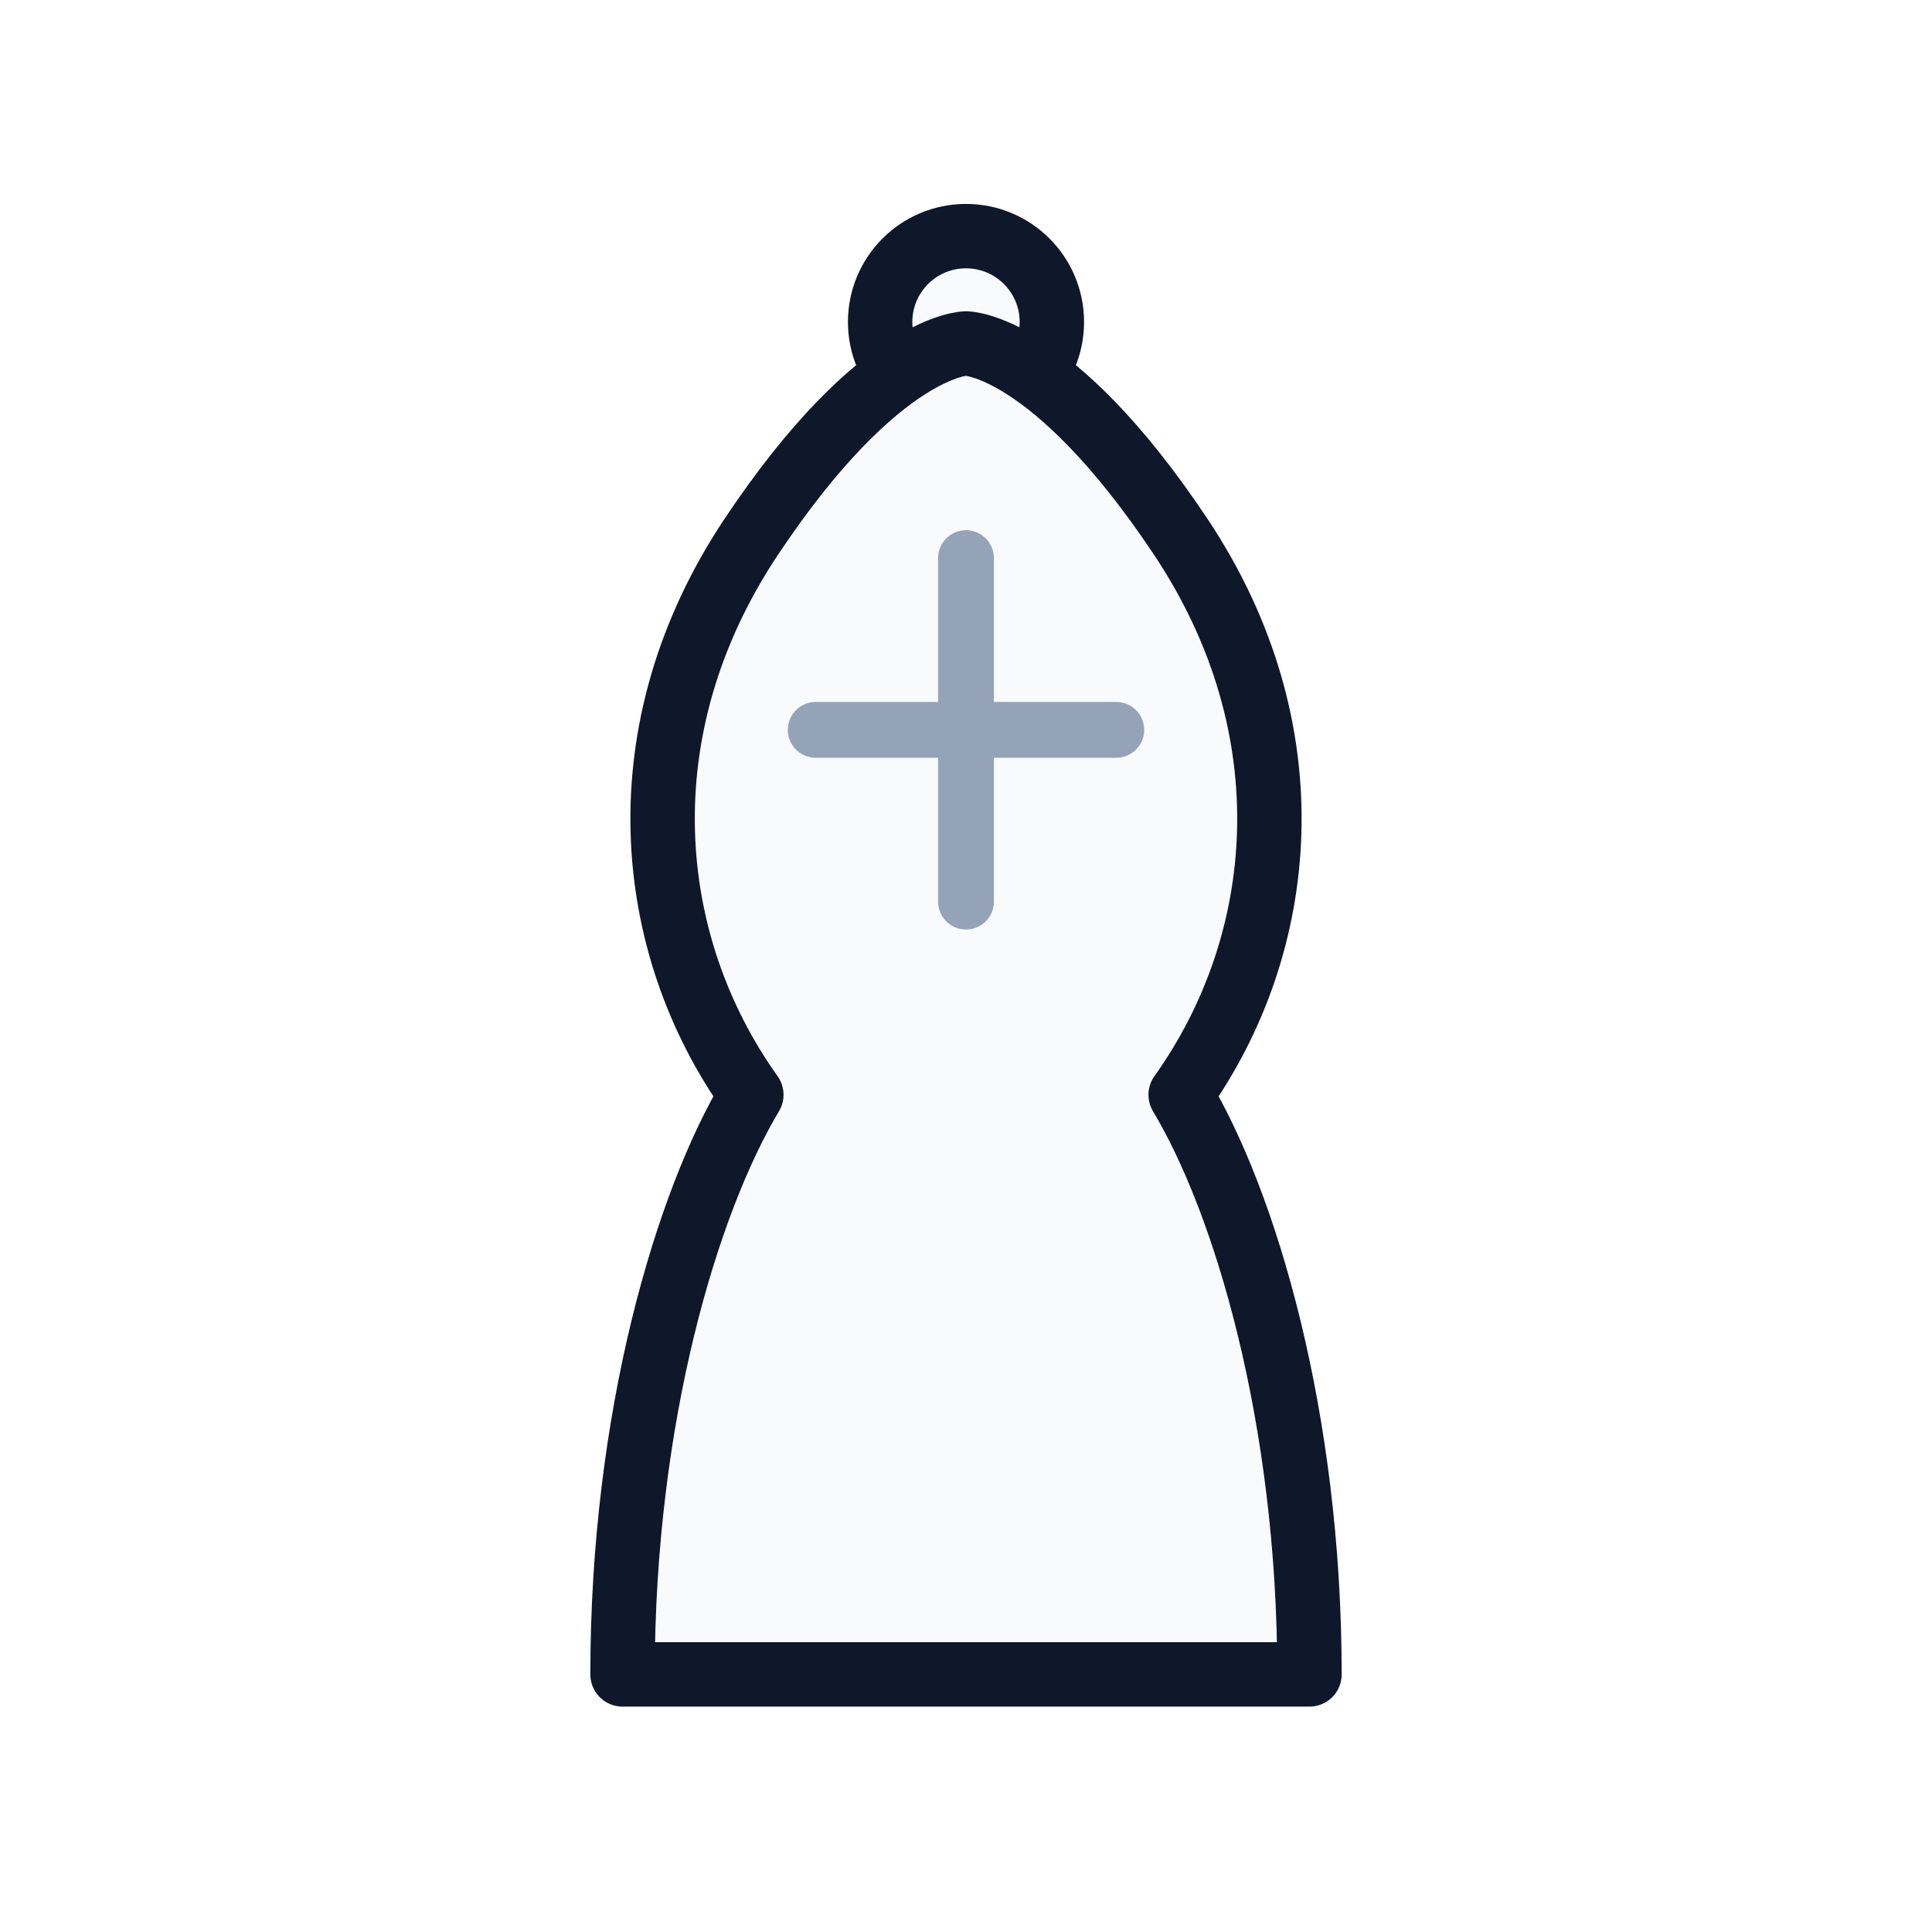
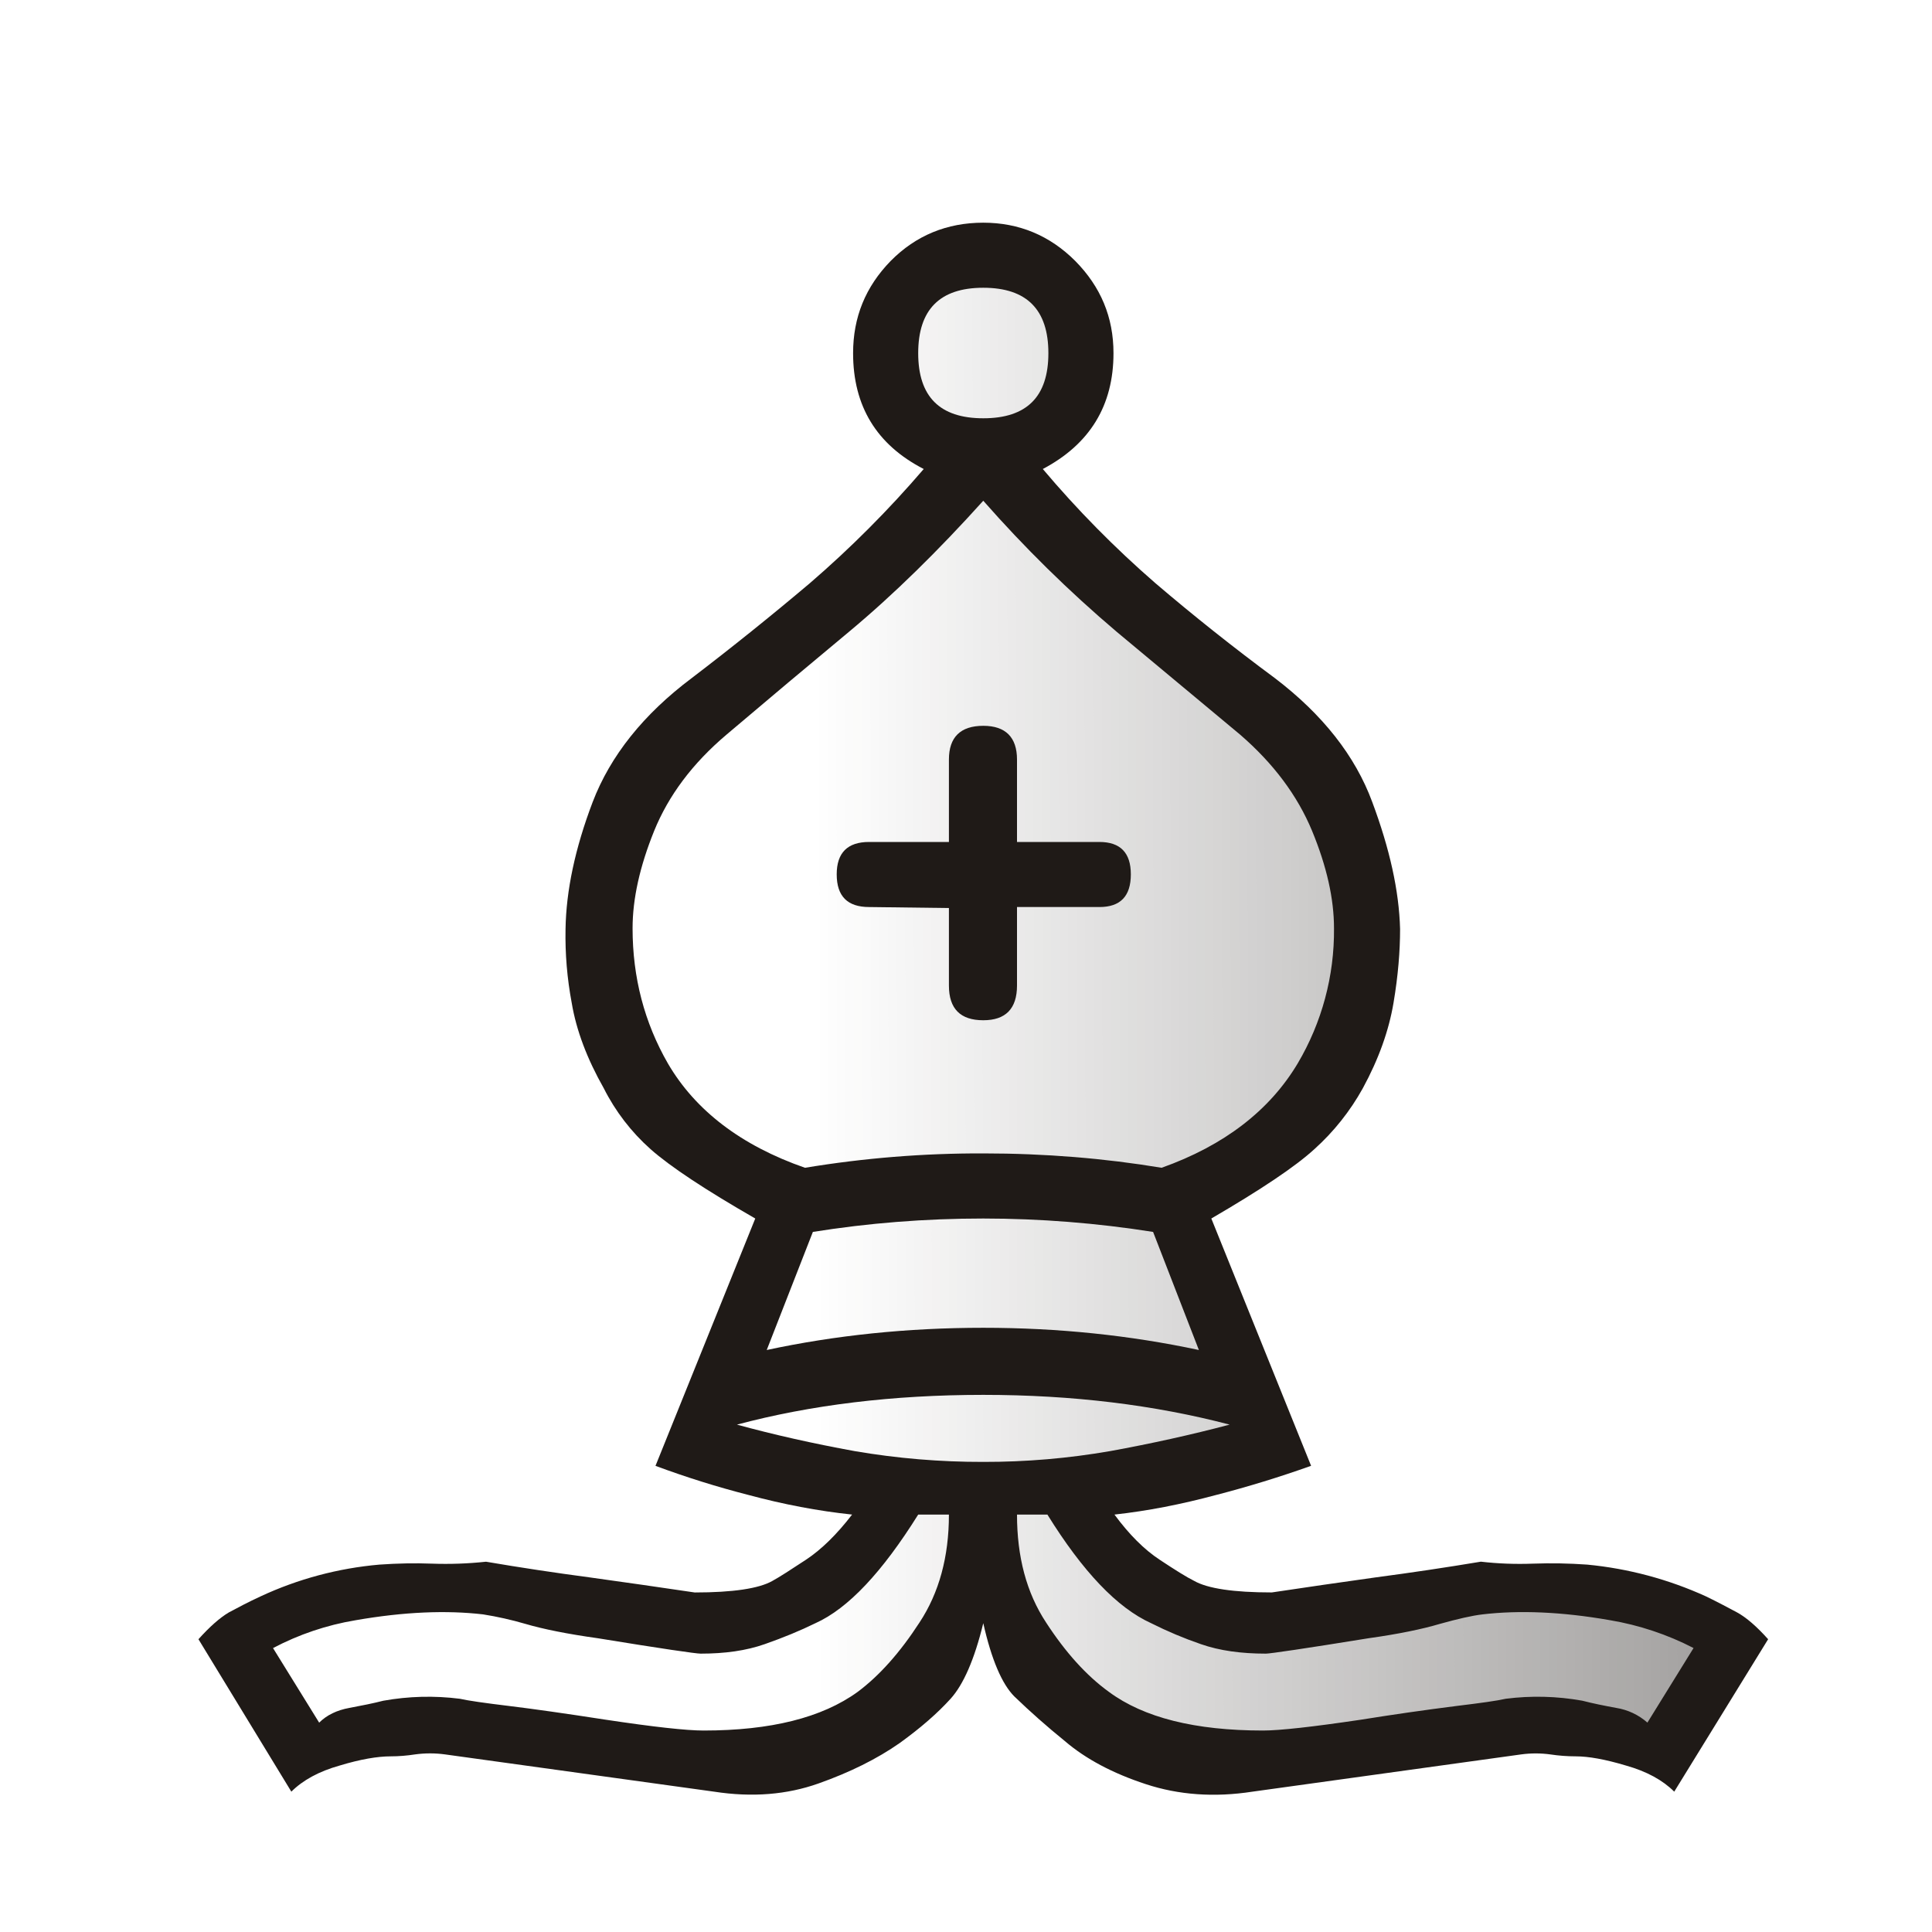
- <svg xmlns="http://www.w3.org/2000/svg" viewBox="0 0 45 45">
-   <g fill="#f8fafc" stroke="#0f172a" stroke-width="1.5" stroke-linecap="round" stroke-linejoin="round">
-     <circle cx="22.5" cy="7.5" r="2" />
-     <path d="M 14.5,39 L 30.5,39 C 30.5,33 29,28 27.5,25.5 C 30,22 30.5,17 27.5,12.5 C 24.5,8 22.5,8 22.5,8 C 22.5,8 20.5,8 17.5,12.5 C 14.5,17 15,22 17.5,25.5 C 16,28 14.5,33 14.5,39 Z" />
-     <path d="M 22.5,13 L 22.5,21 M 19,17 L 26,17" stroke="#94a3b8" stroke-width="1.3" />
-   </g>
+ <svg xmlns="http://www.w3.org/2000/svg" style="color-scheme:light only" width="50mm" height="50mm" fill-rule="evenodd" clip-rule="evenodd" image-rendering="optimizeQuality" shape-rendering="geometricPrecision" text-rendering="geometricPrecision" viewBox="0 0 50 50">
+   <linearGradient id="a" x1="21.13" x2="77.641" y1="37.592" y2="37.469" gradientUnits="userSpaceOnUse">
+     <stop offset="0" stop-color="#fff" />
+     <stop offset="1" stop-color="#fff" stop-opacity="0" />
+   </linearGradient>
+   <path fill="#1f1a17" d="M25.447 42.008c-.228.94-.516 1.592-.846 1.956s-.762.745-1.313 1.143c-.592.415-1.295.762-2.108 1.05s-1.71.364-2.7.211l-6.969-.965a2.858 2.858 0 0 0-.762 0c-.22.034-.432.051-.635.051-.347 0-.787.076-1.32.237-.542.152-.957.381-1.254.677l-2.404-3.945c.296-.33.559-.559.787-.694.237-.127.508-.271.821-.415a9.179 9.179 0 0 1 3.074-.822c.466-.033.923-.042 1.363-.025a9.8 9.8 0 0 0 1.397-.05c.89.152 1.786.287 2.684.406.906.127 1.812.254 2.718.39.99 0 1.66-.102 2.006-.297.187-.102.474-.288.872-.55.398-.263.796-.652 1.194-1.169-.88-.093-1.77-.262-2.684-.508a24.094 24.094 0 0 1-2.404-.753l2.582-6.401c-1.295-.745-2.193-1.338-2.71-1.795a5.3 5.3 0 0 1-1.21-1.575c-.432-.762-.711-1.499-.83-2.21a9.341 9.341 0 0 1-.16-1.913c.016-.99.245-2.083.702-3.285.457-1.194 1.312-2.27 2.566-3.21a79.091 79.091 0 0 0 3.056-2.455 27.746 27.746 0 0 0 2.946-2.954c-1.219-.627-1.828-1.626-1.828-2.998 0-.93.321-1.718.973-2.387.652-.66 1.457-.99 2.396-.99.923 0 1.72.33 2.38.99.66.669.99 1.456.99 2.387 0 1.355-.61 2.354-1.829 2.998a26.796 26.796 0 0 0 2.913 2.954c.982.839 2.015 1.66 3.09 2.456 1.236.94 2.083 2.015 2.523 3.209.449 1.202.694 2.294.72 3.285 0 .567-.05 1.202-.17 1.913s-.38 1.448-.795 2.21a6.084 6.084 0 0 1-1.253 1.575c-.5.457-1.389 1.05-2.667 1.795l2.582 6.4a28.57 28.57 0 0 1-2.455.754c-.915.246-1.787.415-2.634.508.381.517.771.906 1.169 1.168.398.263.694.45.897.55.347.196 1.016.297 2.007.297a263.35 263.35 0 0 1 2.692-.39 81.13 81.13 0 0 0 2.718-.406c.44.051.89.068 1.346.051a13.12 13.12 0 0 1 1.406.025 9.627 9.627 0 0 1 3.073.822c.297.144.567.288.805.415.245.135.508.364.804.694l-2.43 3.945c-.296-.296-.711-.525-1.253-.677-.534-.16-.965-.237-1.296-.237-.22 0-.44-.017-.66-.05a2.794 2.794 0 0 0-.753 0l-6.952.964c-.99.153-1.913.085-2.76-.194-.855-.28-1.558-.652-2.1-1.118a20.04 20.04 0 0 1-1.303-1.151c-.322-.322-.593-.957-.805-1.897" />
+   <path fill="url(#a)" d="M26.32 39.197c0 1.092.245 2.024.753 2.794.5.77 1.041 1.372 1.626 1.795.905.669 2.235 1 3.987 1 .432 0 1.279-.094 2.532-.28a74.737 74.737 0 0 1 2.48-.356c.627-.076 1.05-.135 1.27-.186a6.53 6.53 0 0 1 1.982.05c.262.068.559.128.88.187a1.6 1.6 0 0 1 .805.38l1.194-1.93a7.372 7.372 0 0 0-2.16-.72c-1.252-.22-2.353-.262-3.301-.151-.28.033-.644.118-1.101.245-.457.136-1.067.263-1.846.372-1.676.272-2.557.399-2.658.399-.644 0-1.203-.077-1.685-.246a10.37 10.37 0 0 1-1.287-.542c-.88-.398-1.77-1.338-2.684-2.81zm-1.762 0h-.795c-.932 1.49-1.812 2.43-2.659 2.811-.398.195-.83.373-1.312.542-.483.17-1.033.246-1.66.246-.118 0-.999-.127-2.658-.398-.788-.11-1.423-.238-1.88-.373a8.828 8.828 0 0 0-1.092-.245c-.948-.11-2.04-.068-3.302.152a7.056 7.056 0 0 0-2.134.72l1.194 1.93c.195-.195.457-.322.779-.381.322-.06.618-.119.88-.186a6.53 6.53 0 0 1 1.982-.051c.22.05.643.11 1.27.186.626.076 1.465.195 2.506.356 1.236.186 2.083.28 2.531.28 1.736 0 3.065-.331 3.988-1 .567-.423 1.1-1.024 1.6-1.795.508-.77.762-1.702.762-2.794m.89-9.347c1.6 0 3.14.127 4.614.372 1.617-.575 2.794-1.481 3.522-2.7a6.745 6.745 0 0 0 .94-3.497c0-.762-.187-1.6-.568-2.523-.38-.915-.999-1.744-1.862-2.49-.974-.812-2.04-1.701-3.2-2.666a33.093 33.093 0 0 1-3.447-3.387c-1.16 1.287-2.311 2.421-3.47 3.387a406.55 406.55 0 0 0-3.176 2.667c-.88.745-1.499 1.574-1.871 2.489-.373.923-.559 1.76-.559 2.523 0 1.27.305 2.438.914 3.497.712 1.219 1.897 2.125 3.548 2.7a27.749 27.749 0 0 1 4.614-.372zm0 4.513c1.938 0 3.793.194 5.579.575l-1.185-3.056a28.297 28.297 0 0 0-4.395-.347c-1.507 0-2.98.118-4.41.347l-1.194 3.056c1.769-.38 3.64-.575 5.604-.575zm0-23.538c1.126 0 1.684-.559 1.684-1.685s-.559-1.693-1.685-1.693-1.684.567-1.684 1.693.558 1.685 1.684 1.685zm0 27.009a18.97 18.97 0 0 0 3.285-.28c1.066-.194 2.1-.423 3.09-.685-1.94-.508-4.064-.77-6.376-.77-2.345 0-4.47.262-6.375.77.957.262 1.973.49 3.048.686a19.46 19.46 0 0 0 3.327.279zm-.89-14.334-2.065-.026c-.56 0-.839-.279-.839-.846 0-.559.28-.838.839-.838h2.065v-2.134c0-.576.297-.872.89-.872.575 0 .872.296.872.872v2.134h2.133c.542 0 .813.28.813.838 0 .567-.271.846-.813.846H26.32v2.032c0 .602-.297.898-.873.898-.592 0-.889-.296-.889-.898z" />
</svg>
